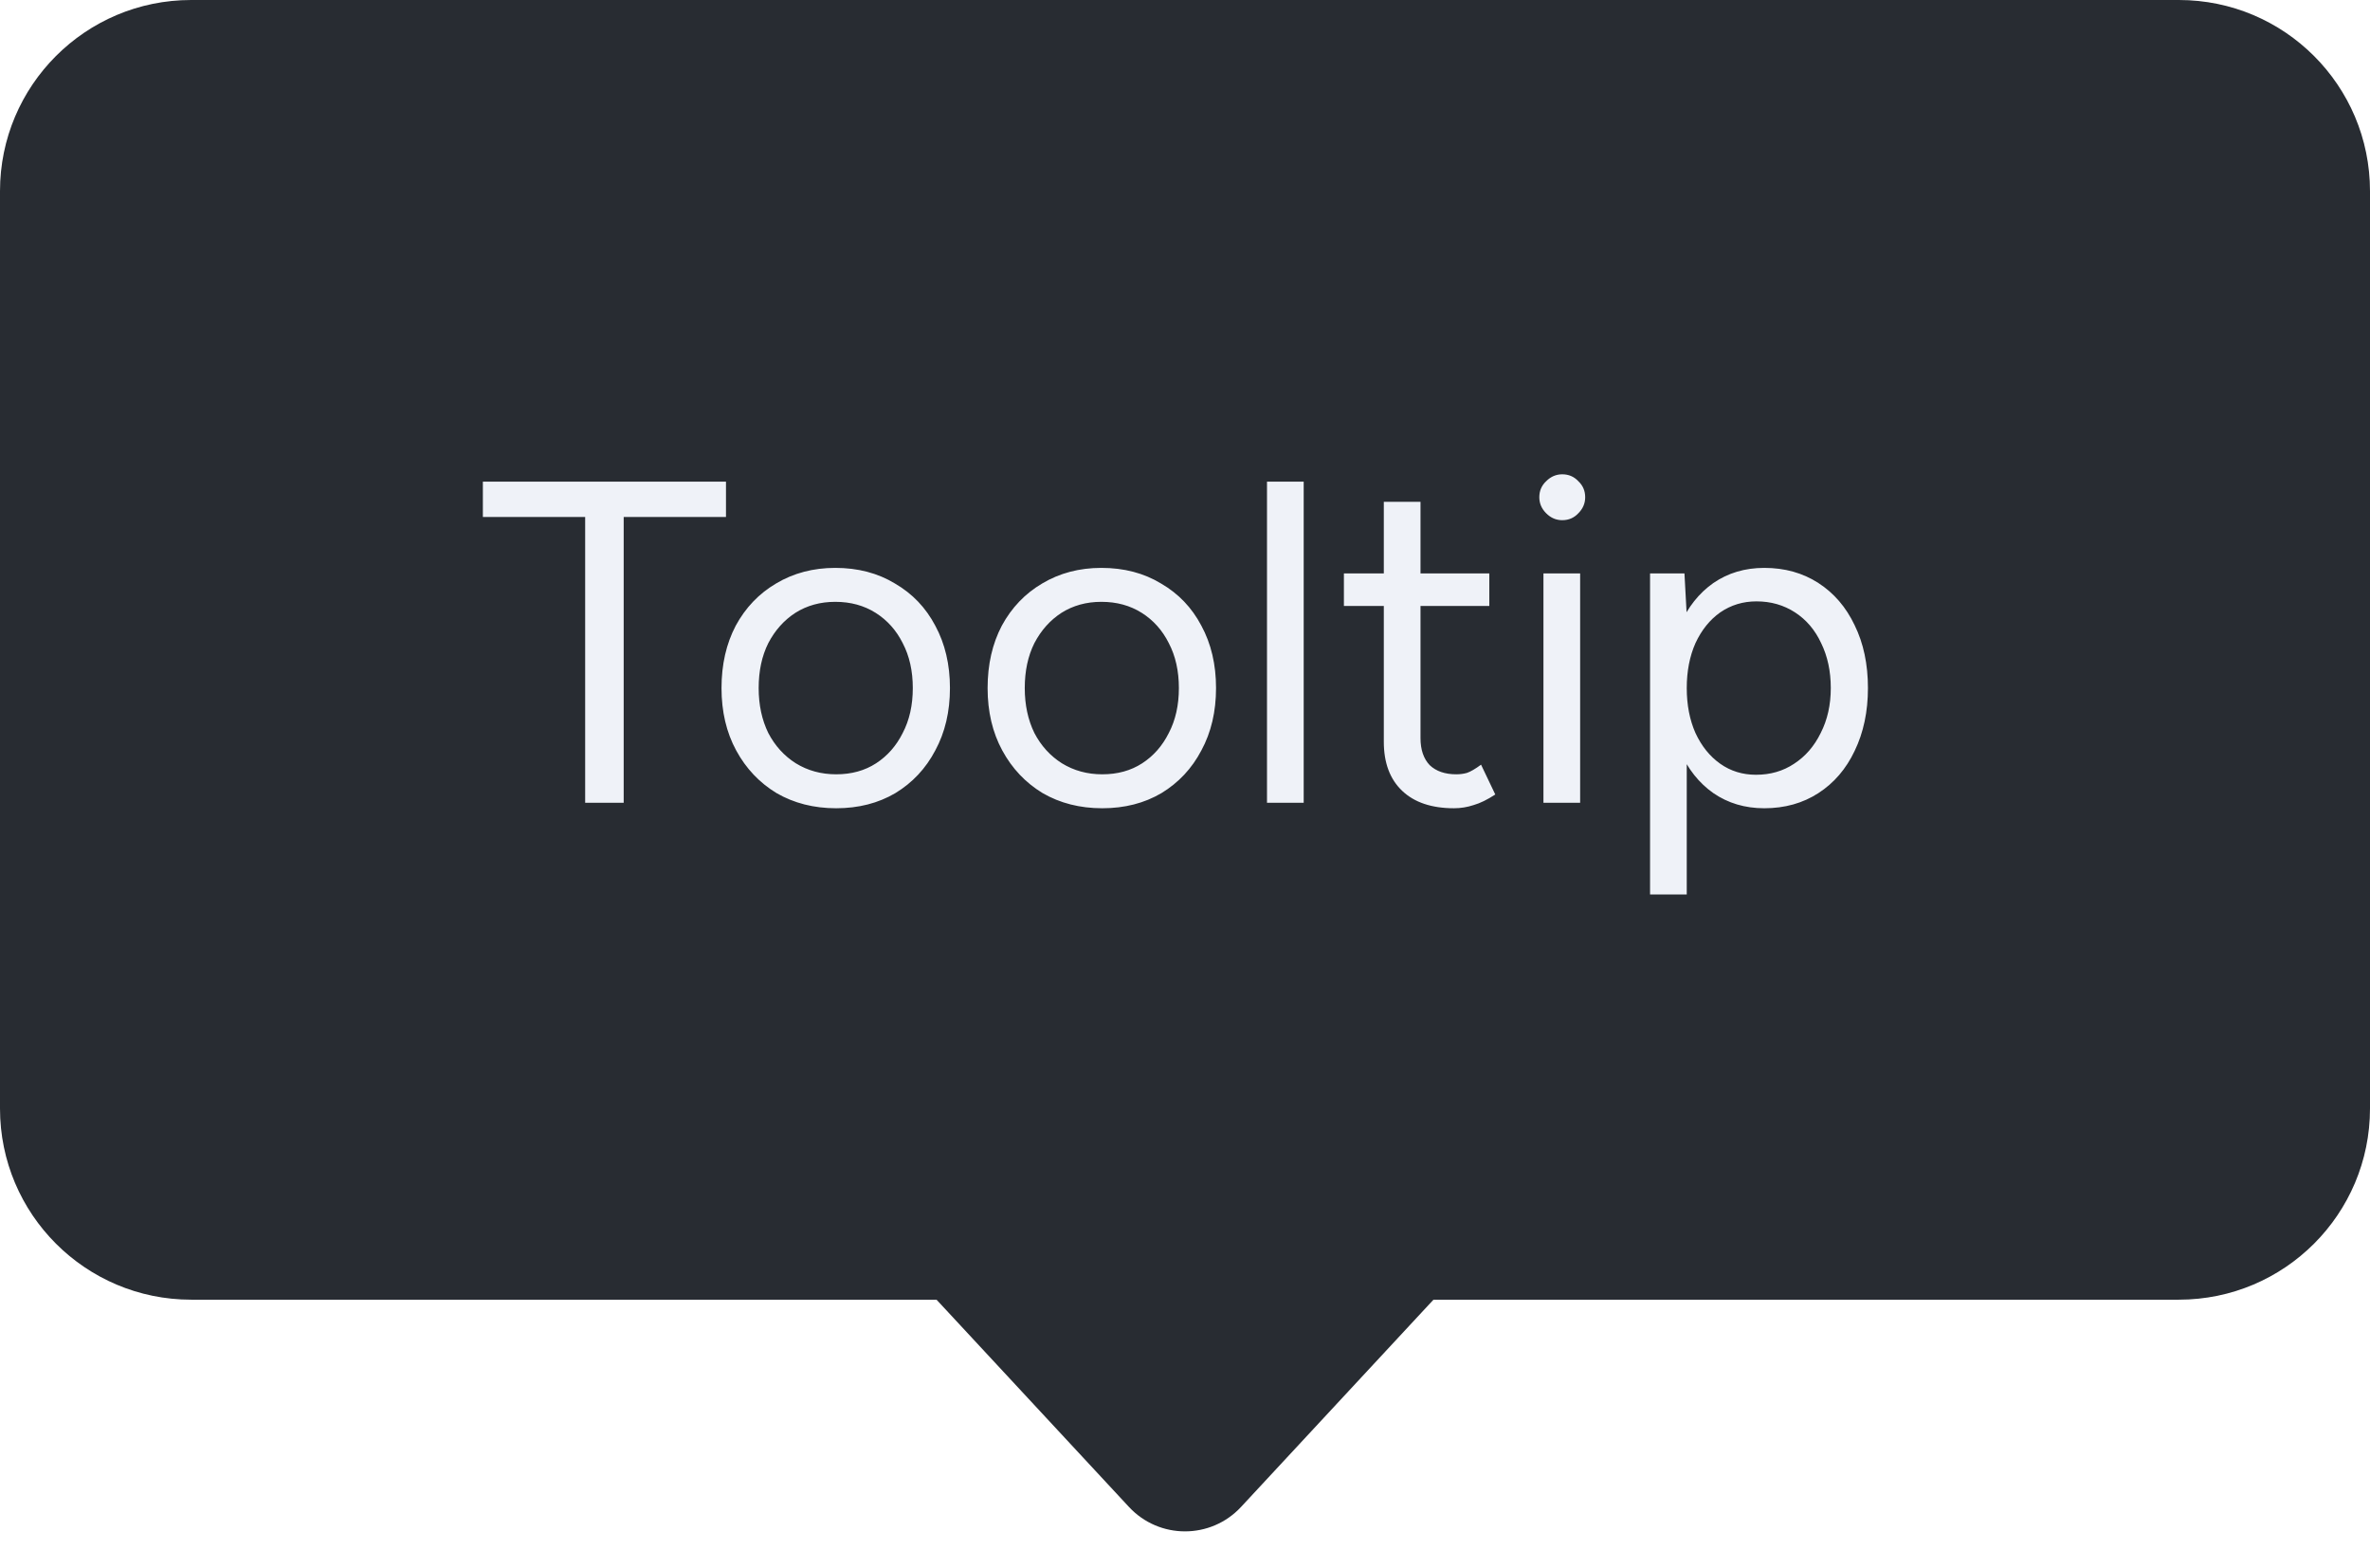
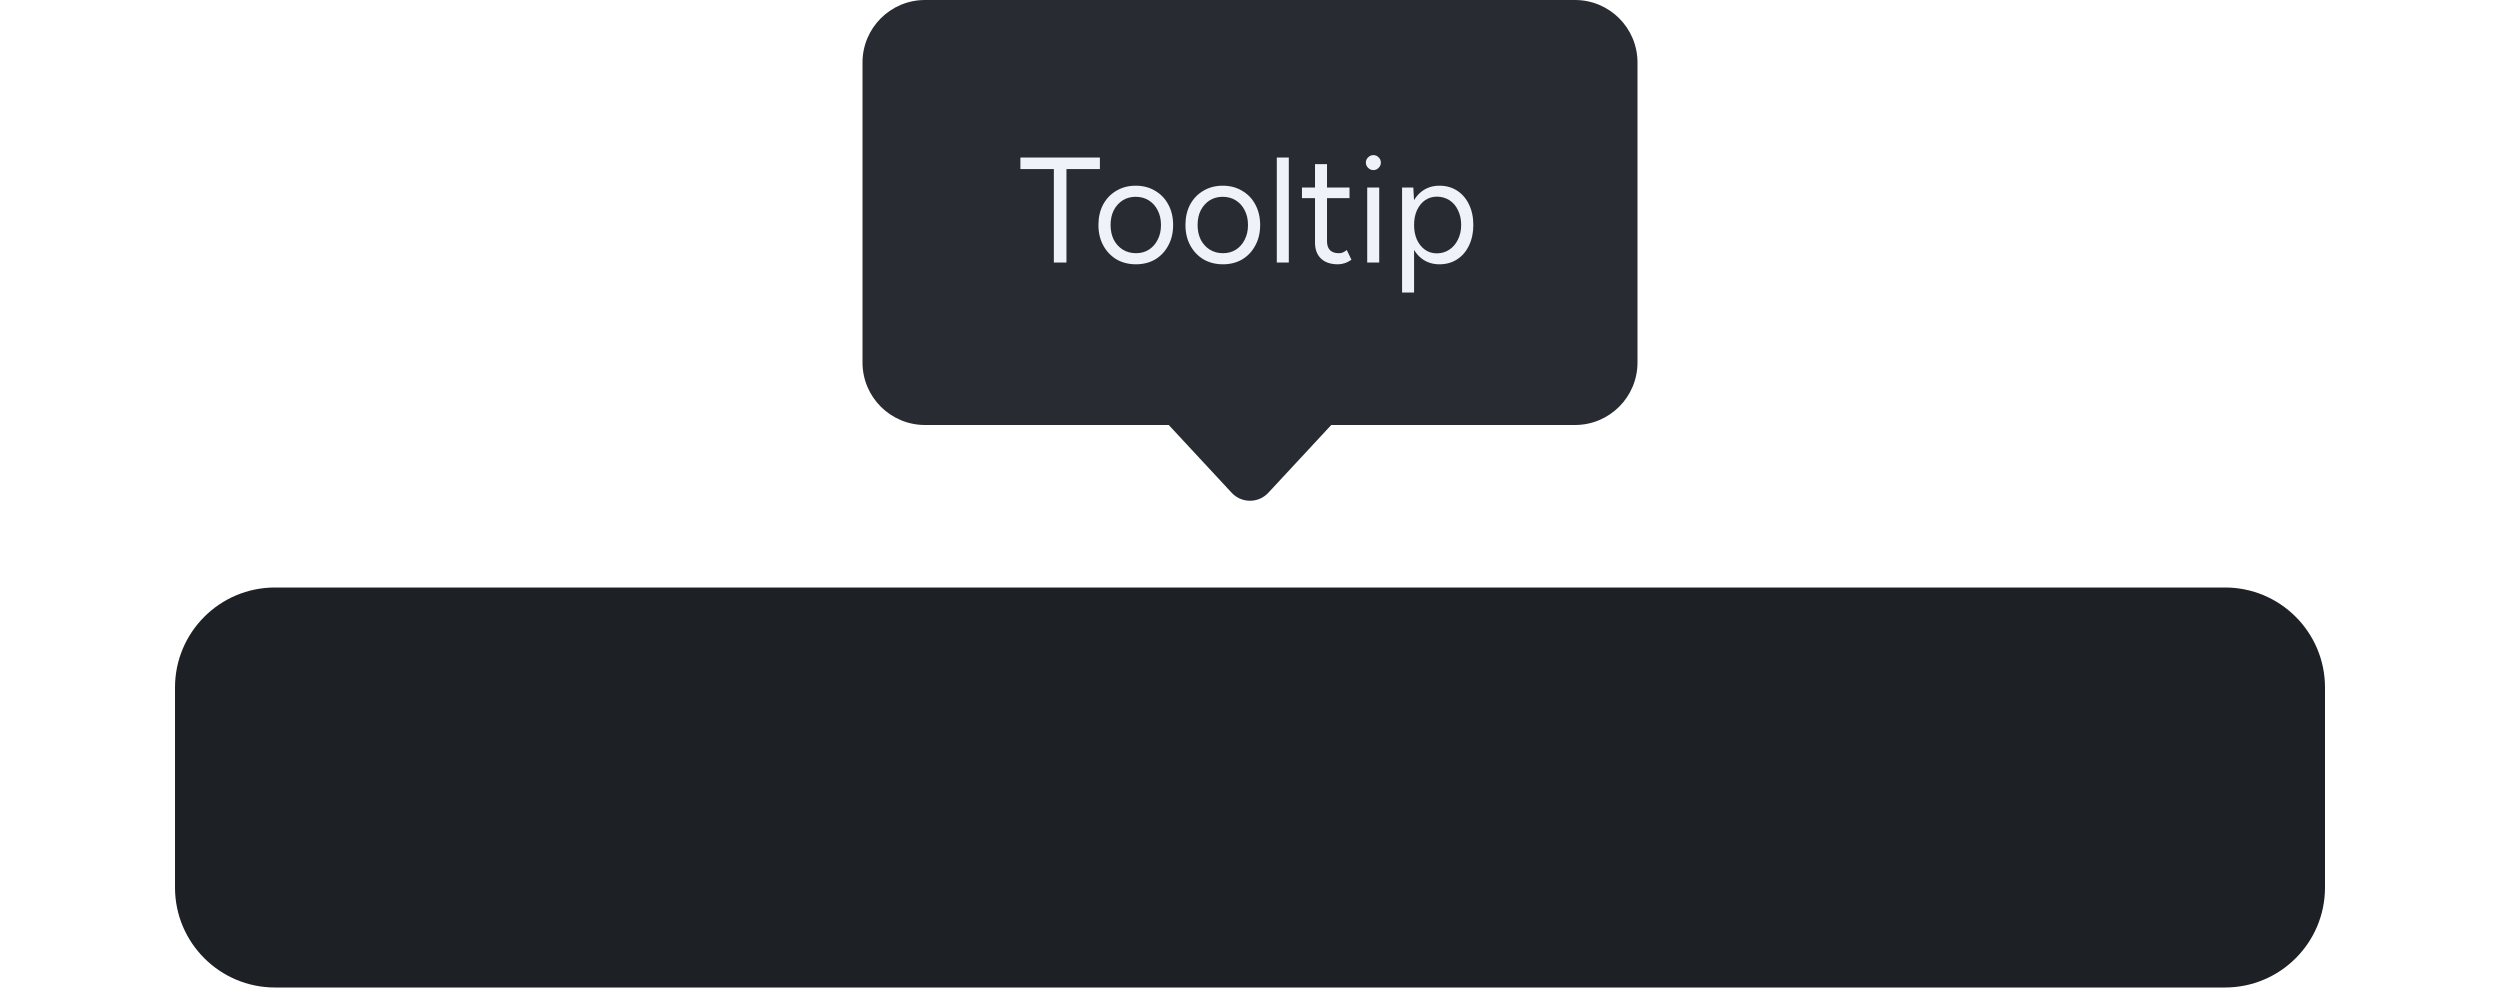
- <svg xmlns="http://www.w3.org/2000/svg" width="62" height="41" viewBox="0 0 62 41" fill="none">
-   <rect width="62" height="34" rx="5" fill="#282C32" />
-   <path d="M15.308 21V13.524H12.632V12.6H18.992V13.524H16.316V21H15.308ZM21.875 21.144C21.291 21.144 20.771 21.012 20.315 20.748C19.867 20.476 19.515 20.104 19.259 19.632C19.003 19.16 18.875 18.616 18.875 18C18.875 17.384 18.999 16.84 19.247 16.368C19.503 15.896 19.855 15.528 20.303 15.264C20.759 14.992 21.275 14.856 21.851 14.856C22.443 14.856 22.963 14.992 23.411 15.264C23.867 15.528 24.219 15.896 24.467 16.368C24.723 16.84 24.851 17.384 24.851 18C24.851 18.616 24.723 19.16 24.467 19.632C24.219 20.104 23.871 20.476 23.423 20.748C22.975 21.012 22.459 21.144 21.875 21.144ZM21.875 20.256C22.275 20.256 22.623 20.16 22.919 19.968C23.215 19.776 23.447 19.512 23.615 19.176C23.791 18.84 23.879 18.448 23.879 18C23.879 17.552 23.791 17.16 23.615 16.824C23.447 16.488 23.211 16.224 22.907 16.032C22.603 15.84 22.251 15.744 21.851 15.744C21.459 15.744 21.111 15.84 20.807 16.032C20.511 16.224 20.275 16.488 20.099 16.824C19.931 17.16 19.847 17.552 19.847 18C19.847 18.44 19.931 18.832 20.099 19.176C20.275 19.512 20.515 19.776 20.819 19.968C21.131 20.16 21.483 20.256 21.875 20.256ZM28.836 21.144C28.252 21.144 27.732 21.012 27.276 20.748C26.828 20.476 26.476 20.104 26.22 19.632C25.964 19.16 25.836 18.616 25.836 18C25.836 17.384 25.96 16.84 26.208 16.368C26.464 15.896 26.816 15.528 27.264 15.264C27.72 14.992 28.236 14.856 28.812 14.856C29.404 14.856 29.924 14.992 30.372 15.264C30.828 15.528 31.18 15.896 31.428 16.368C31.684 16.84 31.812 17.384 31.812 18C31.812 18.616 31.684 19.16 31.428 19.632C31.18 20.104 30.832 20.476 30.384 20.748C29.936 21.012 29.42 21.144 28.836 21.144ZM28.836 20.256C29.236 20.256 29.584 20.16 29.88 19.968C30.176 19.776 30.408 19.512 30.576 19.176C30.752 18.84 30.84 18.448 30.84 18C30.84 17.552 30.752 17.16 30.576 16.824C30.408 16.488 30.172 16.224 29.868 16.032C29.564 15.84 29.212 15.744 28.812 15.744C28.42 15.744 28.072 15.84 27.768 16.032C27.472 16.224 27.236 16.488 27.06 16.824C26.892 17.16 26.808 17.552 26.808 18C26.808 18.44 26.892 18.832 27.06 19.176C27.236 19.512 27.476 19.776 27.78 19.968C28.092 20.16 28.444 20.256 28.836 20.256ZM33.145 21V12.6H34.105V21H33.145ZM38.037 21.144C37.453 21.144 37.001 20.992 36.681 20.688C36.361 20.384 36.201 19.956 36.201 19.404V13.128H37.161V19.308C37.161 19.612 37.241 19.848 37.401 20.016C37.569 20.176 37.801 20.256 38.097 20.256C38.193 20.256 38.285 20.244 38.373 20.22C38.469 20.188 38.593 20.116 38.745 20.004L39.117 20.784C38.909 20.92 38.721 21.012 38.553 21.06C38.385 21.116 38.213 21.144 38.037 21.144ZM35.157 15.852V15H38.961V15.852H35.157ZM40.377 21V15H41.337V21H40.377ZM40.869 13.608C40.709 13.608 40.569 13.548 40.449 13.428C40.329 13.308 40.269 13.168 40.269 13.008C40.269 12.84 40.329 12.7 40.449 12.588C40.569 12.468 40.709 12.408 40.869 12.408C41.037 12.408 41.177 12.468 41.289 12.588C41.409 12.7 41.469 12.84 41.469 13.008C41.469 13.168 41.409 13.308 41.289 13.428C41.177 13.548 41.037 13.608 40.869 13.608ZM43.166 23.4V15H44.066L44.126 16.104V23.4H43.166ZM46.154 21.144C45.65 21.144 45.206 21.012 44.822 20.748C44.446 20.484 44.154 20.116 43.946 19.644C43.738 19.164 43.634 18.616 43.634 18C43.634 17.376 43.738 16.828 43.946 16.356C44.154 15.884 44.446 15.516 44.822 15.252C45.206 14.988 45.65 14.856 46.154 14.856C46.69 14.856 47.162 14.988 47.57 15.252C47.978 15.516 48.294 15.884 48.518 16.356C48.75 16.828 48.866 17.376 48.866 18C48.866 18.616 48.75 19.164 48.518 19.644C48.294 20.116 47.978 20.484 47.57 20.748C47.162 21.012 46.69 21.144 46.154 21.144ZM45.938 20.268C46.314 20.268 46.646 20.172 46.934 19.98C47.23 19.788 47.462 19.52 47.63 19.176C47.806 18.832 47.894 18.44 47.894 18C47.894 17.56 47.81 17.168 47.642 16.824C47.482 16.48 47.254 16.212 46.958 16.02C46.662 15.828 46.326 15.732 45.95 15.732C45.598 15.732 45.282 15.828 45.002 16.02C44.73 16.212 44.514 16.48 44.354 16.824C44.202 17.168 44.126 17.56 44.126 18C44.126 18.44 44.202 18.832 44.354 19.176C44.514 19.52 44.73 19.788 45.002 19.98C45.274 20.172 45.586 20.268 45.938 20.268Z" fill="#EFF2F8" />
-   <path d="M29.534 39.422C30.326 40.274 31.674 40.274 32.466 39.422L37.5 34L24.5 34L29.534 39.422Z" fill="#282C32" />
+ <svg xmlns="http://www.w3.org/2000/svg" width="200" height="79" viewBox="0 0 200 79" fill="none">
+   <rect x="69" width="62" height="34" rx="5" fill="#282C32" />
+   <path d="M84.308 21V13.524H81.632V12.6H87.992V13.524H85.316V21H84.308ZM90.875 21.144C90.291 21.144 89.771 21.012 89.315 20.748C88.867 20.476 88.515 20.104 88.259 19.632C88.003 19.16 87.875 18.616 87.875 18C87.875 17.384 87.999 16.84 88.247 16.368C88.503 15.896 88.855 15.528 89.303 15.264C89.759 14.992 90.275 14.856 90.851 14.856C91.443 14.856 91.963 14.992 92.411 15.264C92.867 15.528 93.219 15.896 93.467 16.368C93.723 16.84 93.851 17.384 93.851 18C93.851 18.616 93.723 19.16 93.467 19.632C93.219 20.104 92.871 20.476 92.423 20.748C91.975 21.012 91.459 21.144 90.875 21.144ZM90.875 20.256C91.275 20.256 91.623 20.16 91.919 19.968C92.215 19.776 92.447 19.512 92.615 19.176C92.791 18.84 92.879 18.448 92.879 18C92.879 17.552 92.791 17.16 92.615 16.824C92.447 16.488 92.211 16.224 91.907 16.032C91.603 15.84 91.251 15.744 90.851 15.744C90.459 15.744 90.111 15.84 89.807 16.032C89.511 16.224 89.275 16.488 89.099 16.824C88.931 17.16 88.847 17.552 88.847 18C88.847 18.44 88.931 18.832 89.099 19.176C89.275 19.512 89.515 19.776 89.819 19.968C90.131 20.16 90.483 20.256 90.875 20.256ZM97.836 21.144C97.252 21.144 96.732 21.012 96.276 20.748C95.828 20.476 95.476 20.104 95.22 19.632C94.964 19.16 94.836 18.616 94.836 18C94.836 17.384 94.96 16.84 95.208 16.368C95.464 15.896 95.816 15.528 96.264 15.264C96.72 14.992 97.236 14.856 97.812 14.856C98.404 14.856 98.924 14.992 99.372 15.264C99.828 15.528 100.18 15.896 100.428 16.368C100.684 16.84 100.812 17.384 100.812 18C100.812 18.616 100.684 19.16 100.428 19.632C100.18 20.104 99.832 20.476 99.384 20.748C98.936 21.012 98.42 21.144 97.836 21.144ZM97.836 20.256C98.236 20.256 98.584 20.16 98.88 19.968C99.176 19.776 99.408 19.512 99.576 19.176C99.752 18.84 99.84 18.448 99.84 18C99.84 17.552 99.752 17.16 99.576 16.824C99.408 16.488 99.172 16.224 98.868 16.032C98.564 15.84 98.212 15.744 97.812 15.744C97.42 15.744 97.072 15.84 96.768 16.032C96.472 16.224 96.236 16.488 96.06 16.824C95.892 17.16 95.808 17.552 95.808 18C95.808 18.44 95.892 18.832 96.06 19.176C96.236 19.512 96.476 19.776 96.78 19.968C97.092 20.16 97.444 20.256 97.836 20.256ZM102.145 21V12.6H103.105V21H102.145ZM107.037 21.144C106.453 21.144 106.001 20.992 105.681 20.688C105.361 20.384 105.201 19.956 105.201 19.404V13.128H106.161V19.308C106.161 19.612 106.241 19.848 106.401 20.016C106.569 20.176 106.801 20.256 107.097 20.256C107.193 20.256 107.285 20.244 107.373 20.22C107.469 20.188 107.593 20.116 107.745 20.004L108.117 20.784C107.909 20.92 107.721 21.012 107.553 21.06C107.385 21.116 107.213 21.144 107.037 21.144ZM104.157 15.852V15H107.961V15.852H104.157ZM109.377 21V15H110.337V21H109.377ZM109.869 13.608C109.709 13.608 109.569 13.548 109.449 13.428C109.329 13.308 109.269 13.168 109.269 13.008C109.269 12.84 109.329 12.7 109.449 12.588C109.569 12.468 109.709 12.408 109.869 12.408C110.037 12.408 110.177 12.468 110.289 12.588C110.409 12.7 110.469 12.84 110.469 13.008C110.469 13.168 110.409 13.308 110.289 13.428C110.177 13.548 110.037 13.608 109.869 13.608ZM112.166 23.4V15H113.066L113.126 16.104V23.4H112.166ZM115.154 21.144C114.65 21.144 114.206 21.012 113.822 20.748C113.446 20.484 113.154 20.116 112.946 19.644C112.738 19.164 112.634 18.616 112.634 18C112.634 17.376 112.738 16.828 112.946 16.356C113.154 15.884 113.446 15.516 113.822 15.252C114.206 14.988 114.65 14.856 115.154 14.856C115.69 14.856 116.162 14.988 116.57 15.252C116.978 15.516 117.294 15.884 117.518 16.356C117.75 16.828 117.866 17.376 117.866 18C117.866 18.616 117.75 19.164 117.518 19.644C117.294 20.116 116.978 20.484 116.57 20.748C116.162 21.012 115.69 21.144 115.154 21.144ZM114.938 20.268C115.314 20.268 115.646 20.172 115.934 19.98C116.23 19.788 116.462 19.52 116.63 19.176C116.806 18.832 116.894 18.44 116.894 18C116.894 17.56 116.81 17.168 116.642 16.824C116.482 16.48 116.254 16.212 115.958 16.02C115.662 15.828 115.326 15.732 114.95 15.732C114.598 15.732 114.282 15.828 114.002 16.02C113.73 16.212 113.514 16.48 113.354 16.824C113.202 17.168 113.126 17.56 113.126 18C113.126 18.44 113.202 18.832 113.354 19.176C113.514 19.52 113.73 19.788 114.002 19.98C114.274 20.172 114.586 20.268 114.938 20.268Z" fill="#EFF2F8" />
+   <path d="M98.534 39.422C99.326 40.274 100.674 40.274 101.466 39.422L106.5 34L93.5 34L98.534 39.422Z" fill="#282C32" />
+   <rect x="14" y="47" width="172" height="32" rx="8" fill="#1D2025" />
</svg>
